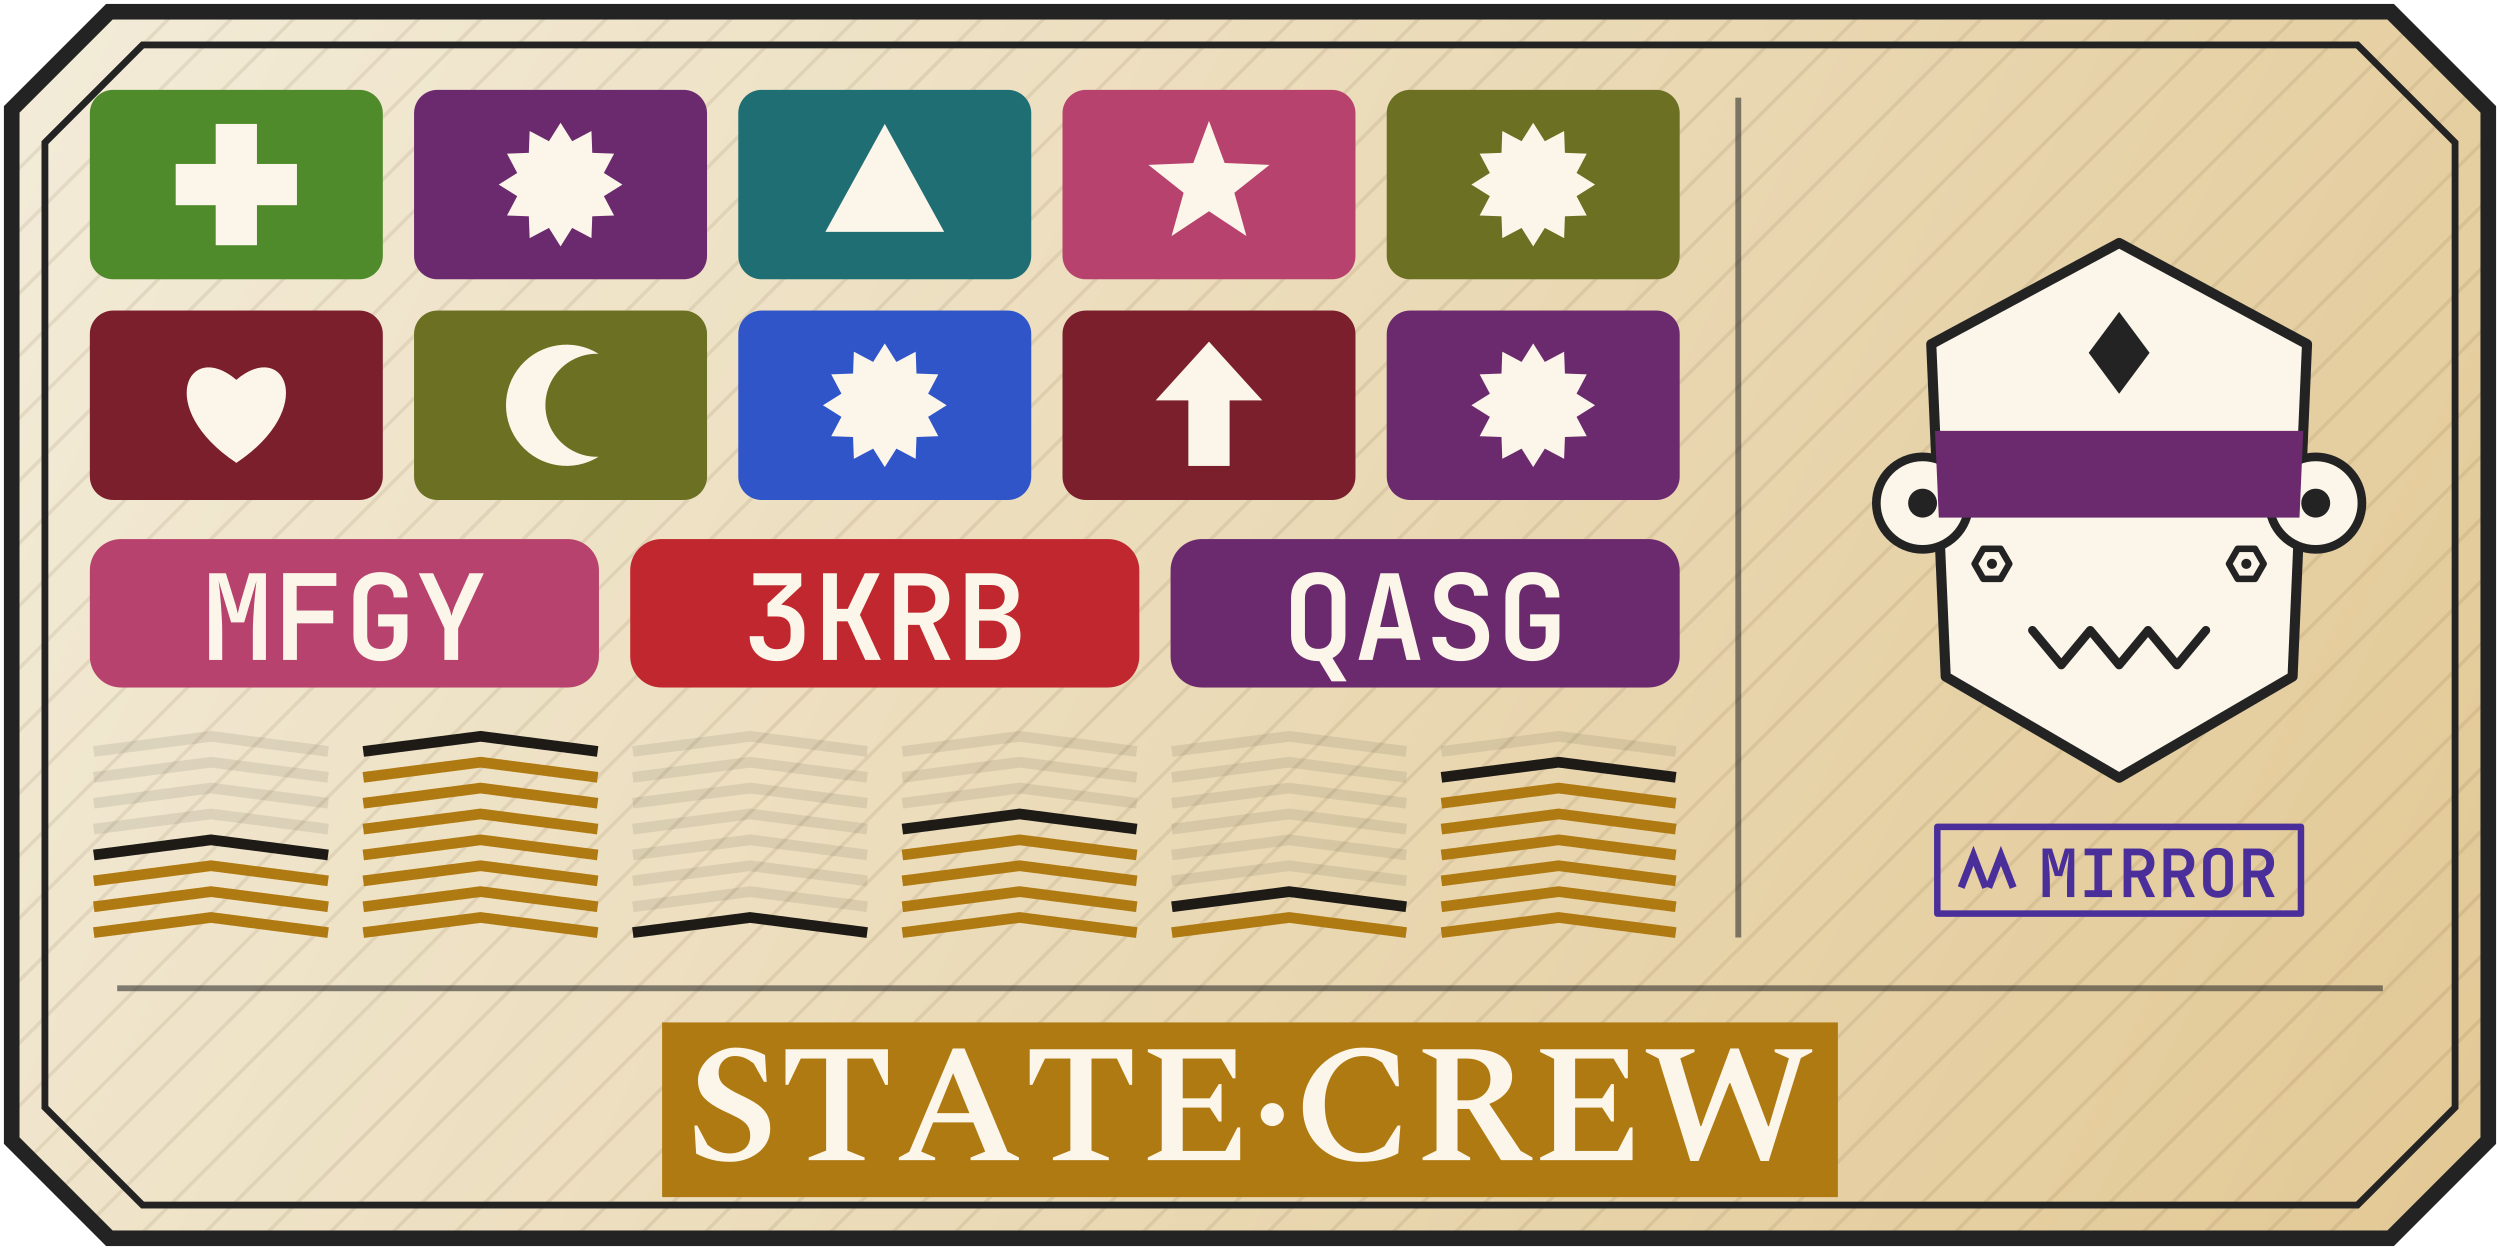
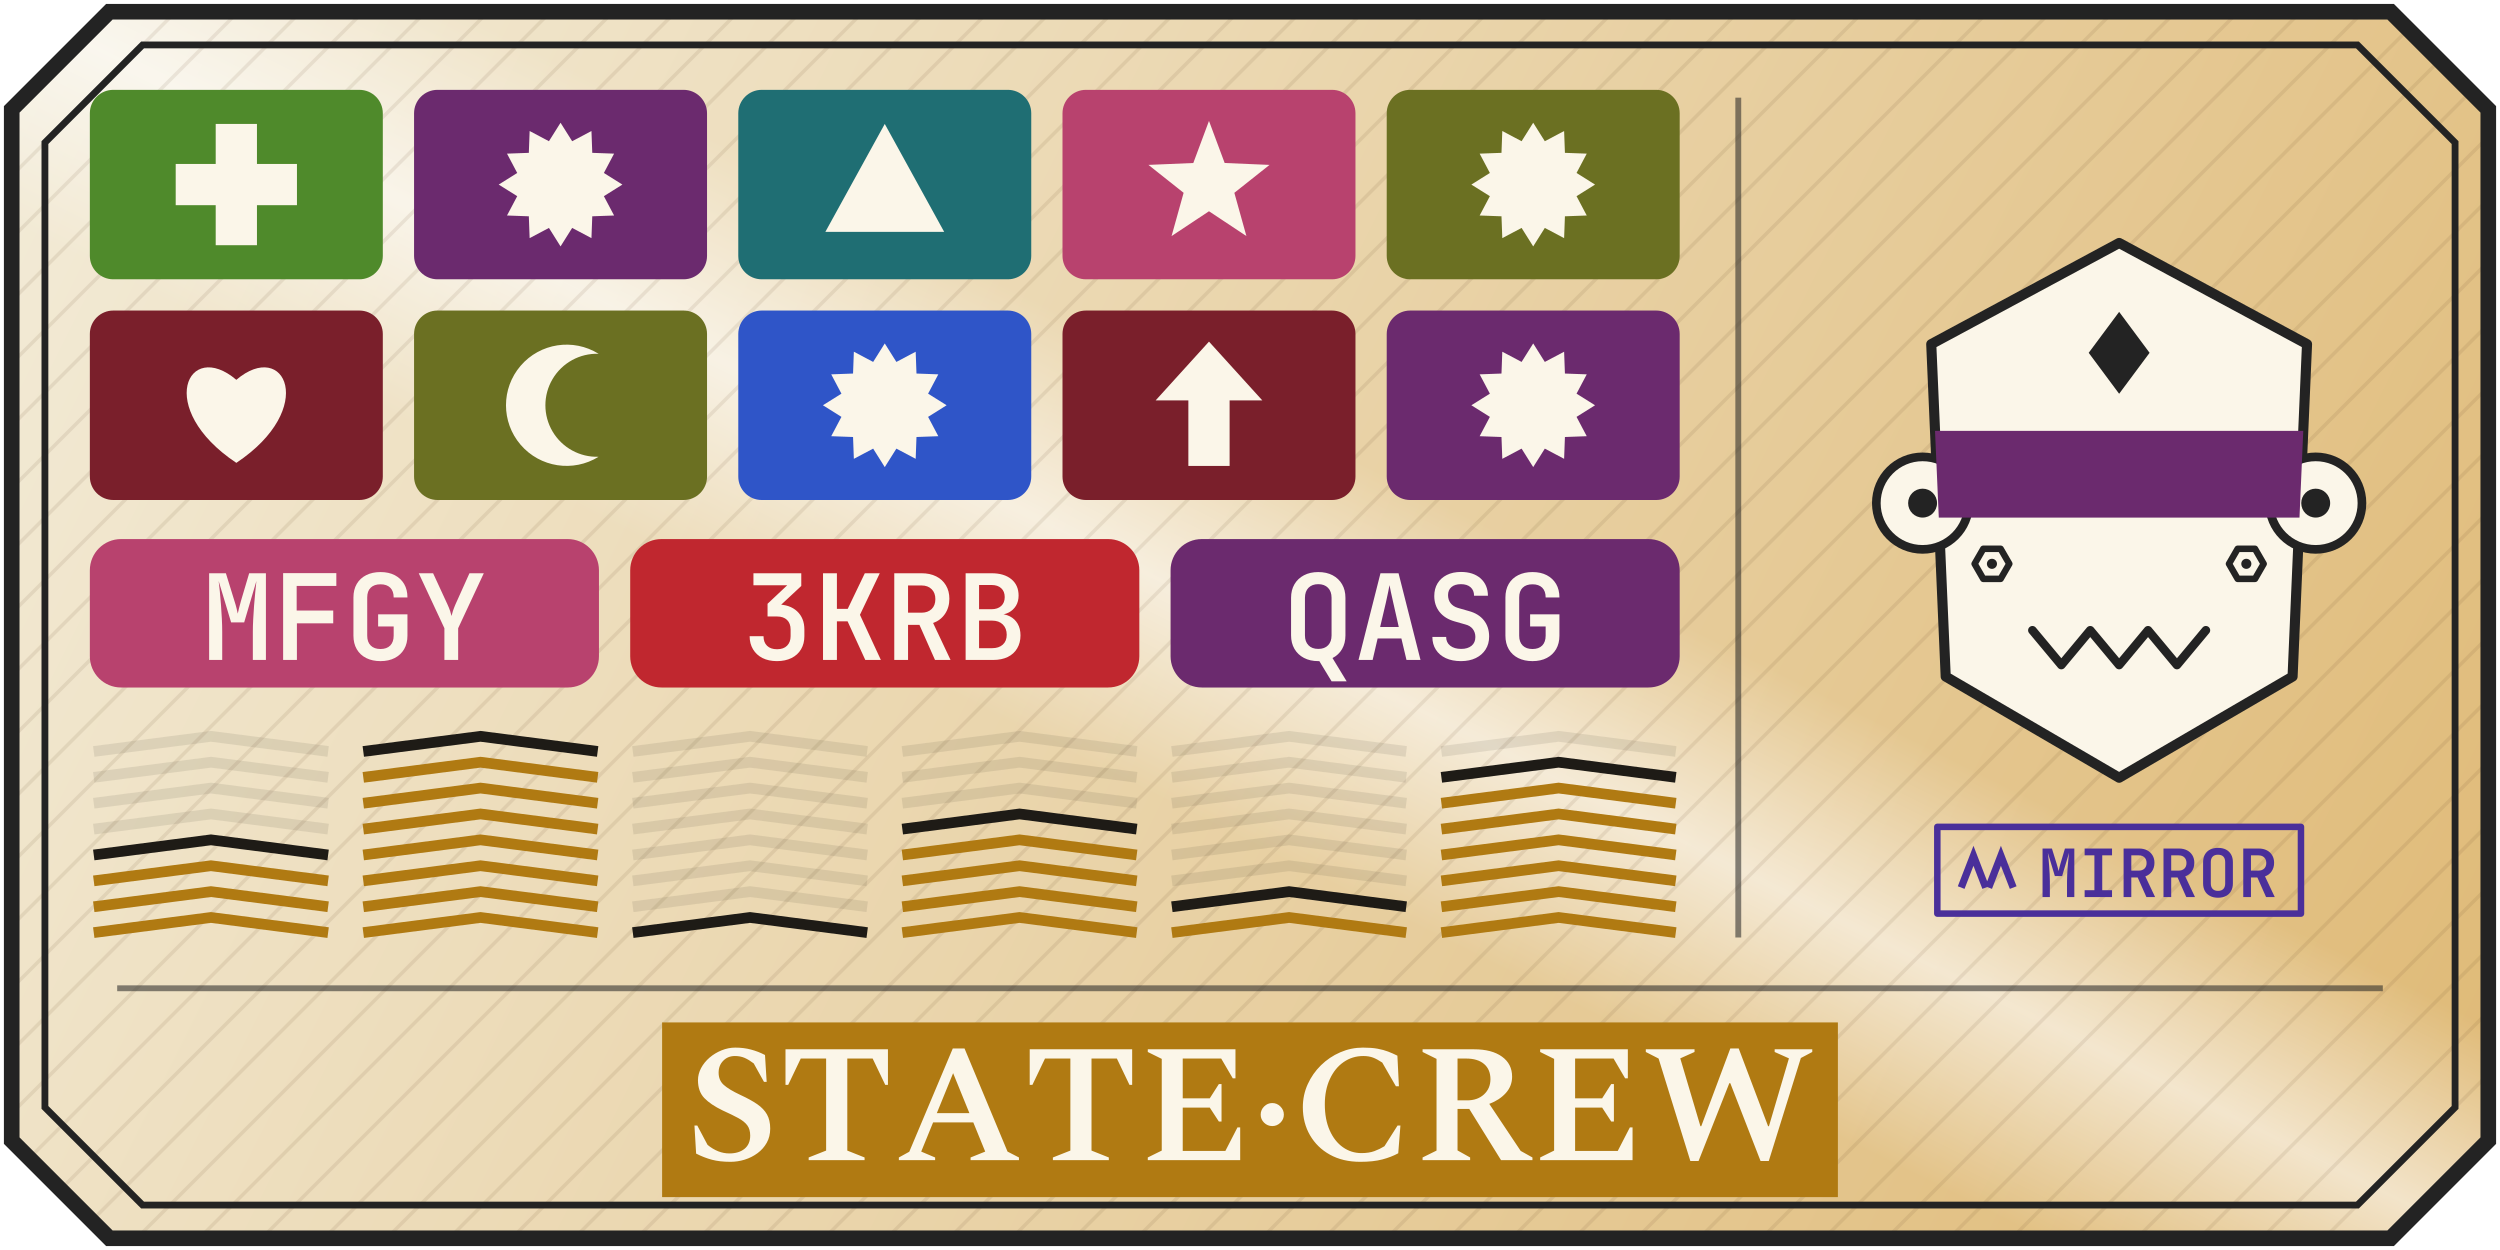
<svg xmlns="http://www.w3.org/2000/svg" viewBox="0 0 960 480" width="320" height="160">
  <defs>
    <linearGradient id="lg0" gradientUnits="userSpaceOnUse" x1="0" y1="0" x2="960" y2="480">
      <stop offset="0" stop-color="#F3ECD9" />
-       <stop offset="1" stop-color="#E2C894" />
+       <stop offset="1" stop-color="#DFB975" />
    </linearGradient>
    <clipPath id="c1">
      <path d="M4.5 42L42 4.5L918 4.5L955.5 42L955.5 438L918 475.5L42 475.5L4.5 438Z" />
    </clipPath>
-     <clipPath id="c2">
+     <linearGradient id="lg2" gradientUnits="userSpaceOnUse" x1="513.54" y1="172.92" x2="446.46" y2="307.08">
+       <stop offset="0" stop-color="#FFFFFF" stop-opacity="0" />
+       <stop offset="0.5" stop-color="#FFFFFF" stop-opacity="0.6" />
+       <stop offset="1" stop-color="#FFFFFF" stop-opacity="0" />
+     </linearGradient>
+     <clipPath id="c3">
      <path d="M813.75 93.3L885.9 132.15L880.35 259.8L813.75 298.65L747.15 259.8L741.6 132.15Z" />
    </clipPath>
  </defs>
  <path d="M4.5 42L42 4.5L918 4.5L955.5 42L955.5 438L918 475.5L42 475.5L4.5 438Z" fill="url(#lg0)" />
  <g clip-path="url(#c1)">
+     <path d="M-157.28 -162.49L1184.36 508.33L1117.28 642.49L-224.36 -28.33Z" fill="url(#lg2)" />
    <path d="M-480 480L0 0M-456 480L24 0M-432 480L48 0M-408 480L72 0M-384 480L96 0M-360 480L120 0M-336 480L144 0M-312 480L168 0M-288 480L192 0M-264 480L216 0M-240 480L240 0M-216 480L264 0M-192 480L288 0M-168 480L312 0M-144 480L336 0M-120 480L360 0M-96 480L384 0M-72 480L408 0M-48 480L432 0M-24 480L456 0M0 480L480 0M24 480L504 0M48 480L528 0M72 480L552 0M96 480L576 0M120 480L600 0M144 480L624 0M168 480L648 0M192 480L672 0M216 480L696 0M240 480L720 0M264 480L744 0M288 480L768 0M312 480L792 0M336 480L816 0M360 480L840 0M384 480L864 0M408 480L888 0M432 480L912 0M456 480L936 0M480 480L960 0M504 480L984 0M528 480L1008 0M552 480L1032 0M576 480L1056 0M600 480L1080 0M624 480L1104 0M648 480L1128 0M672 480L1152 0M696 480L1176 0M720 480L1200 0M744 480L1224 0M768 480L1248 0M792 480L1272 0M816 480L1296 0M840 480L1320 0M864 480L1344 0M888 480L1368 0M912 480L1392 0M936 480L1416 0" fill="none" stroke="#5A3C1E" stroke-opacity="0.1" stroke-width="1.35" />
  </g>
  <path d="M4.5 42L42 4.5L918 4.5L955.5 42L955.5 438L918 475.5L42 475.5L4.5 438Z" fill="none" stroke="#232323" stroke-width="6" />
  <path d="M17.25 54.75L54.75 17.25L905.25 17.25L942.75 54.75L942.75 425.25L905.25 462.75L54.75 462.75L17.25 425.25Z" fill="none" stroke="#232323" stroke-width="2.62" />
  <path d="M45 379.5L915 379.5M667.5 37.5L667.5 360" fill="none" stroke="#232323" stroke-opacity="0.55" stroke-width="2.25" />
  <path d="M813.75 93.3L885.9 132.15L880.35 259.8L813.75 298.65L747.15 259.8L741.6 132.15Z" fill="#FBF6E9" />
  <path d="M813.75 93.3L885.9 132.15L880.35 259.8L813.75 298.65L747.15 259.8L741.6 132.15Z" fill="none" stroke="#232323" stroke-width="3.88" stroke-linecap="round" stroke-linejoin="round" />
  <path d="M756.03 193.2C756.03 203.01 748.08 210.96 738.27 210.96C728.46 210.96 720.51 203.01 720.51 193.2C720.51 183.39 728.46 175.44 738.27 175.44C748.08 175.44 756.03 183.39 756.03 193.2" fill="#FBF6E9" />
  <path d="M756.03 193.2C756.03 203.01 748.08 210.96 738.27 210.96C728.46 210.96 720.51 203.01 720.51 193.2C720.51 183.39 728.46 175.44 738.27 175.44C748.08 175.44 756.03 183.39 756.03 193.2" fill="none" stroke="#232323" stroke-width="3.33" stroke-linecap="round" stroke-linejoin="round" />
  <path d="M743.82 193.2C743.82 196.27 741.34 198.75 738.27 198.75C735.2 198.75 732.72 196.27 732.72 193.2C732.72 190.13 735.2 187.65 738.27 187.65C741.34 187.65 743.82 190.13 743.82 193.2" fill="#232323" />
  <path d="M906.99 193.2C906.99 203.01 899.04 210.96 889.23 210.96C879.42 210.96 871.47 203.01 871.47 193.2C871.47 183.39 879.42 175.44 889.23 175.44C899.04 175.44 906.99 183.39 906.99 193.2" fill="#FBF6E9" />
  <path d="M906.99 193.2C906.99 203.01 899.04 210.96 889.23 210.96C879.42 210.96 871.47 203.01 871.47 193.2C871.47 183.39 879.42 175.44 889.23 175.44C899.04 175.44 906.99 183.39 906.99 193.2" fill="none" stroke="#232323" stroke-width="3.33" stroke-linecap="round" stroke-linejoin="round" />
  <path d="M894.78 193.2C894.78 196.27 892.3 198.75 889.23 198.75C886.16 198.75 883.68 196.27 883.68 193.2C883.68 190.13 886.16 187.65 889.23 187.65C892.3 187.65 894.78 190.13 894.78 193.2" fill="#232323" />
  <path d="M813.75 119.75L825.44 135.48L813.75 151.21L802.06 135.48Z" fill="#232323" />
-   <g clip-path="url(#c2)">
+   <g clip-path="url(#c3)">
    <path d="M736.05 165.45L891.45 165.45L891.45 198.75L736.05 198.75Z" fill="#6B2A6E" />
  </g>
  <path d="M780.45 242.04L791.55 255.36L802.65 242.04L813.75 255.36L824.85 242.04L835.95 255.36L847.05 242.04" fill="none" stroke="#232323" stroke-width="3.33" stroke-linecap="round" stroke-linejoin="round" />
  <path d="M771.57 216.51L768.24 222.28L761.58 222.28L758.25 216.51L761.58 210.74L768.24 210.74Z" fill="none" stroke="#232323" stroke-width="2.5" stroke-linecap="round" stroke-linejoin="round" />
  <path d="M766.85 216.51C766.85 217.58 765.98 218.45 764.91 218.45C763.84 218.45 762.97 217.58 762.97 216.51C762.97 215.44 763.84 214.57 764.91 214.57C765.98 214.57 766.85 215.44 766.85 216.51" fill="#232323" />
  <path d="M869.25 216.51L865.92 222.28L859.26 222.28L855.93 216.51L859.26 210.74L865.92 210.74Z" fill="none" stroke="#232323" stroke-width="2.5" stroke-linecap="round" stroke-linejoin="round" />
  <path d="M864.53 216.51C864.53 217.58 863.66 218.45 862.59 218.45C861.52 218.45 860.65 217.58 860.65 216.51C860.65 215.44 861.52 214.57 862.59 214.57C863.66 214.57 864.53 215.44 864.53 216.51" fill="#232323" />
  <path d="M743.93 317.52L883.57 317.52L883.57 350.82L743.93 350.82Z" fill="none" stroke="#4A2F9A" stroke-width="2.5" stroke-linejoin="round" />
  <path d="M753.09 340.83L757.81 328.62L762.52 340.83M763.63 340.83L768.35 328.62L773.07 340.83" fill="none" stroke="#4A2F9A" stroke-width="2.77" />
  <path d="M784.34 344.47L784.34 325.83L787.94 325.83L789.78 331.78Q790.06 332.65 790.24 333.4Q790.41 334.16 790.49 334.51Q790.57 334.16 790.75 333.4Q790.93 332.65 791.18 331.78L792.94 325.83L796.54 325.83L796.54 344.47L793.73 344.47L793.73 338.45Q793.73 337.19 793.81 335.71Q793.89 334.23 794 332.73Q794.12 331.22 794.26 329.85Q794.4 328.49 794.5 327.49L791.87 336.4L789.06 336.4L786.38 327.49Q786.51 328.46 786.64 329.78Q786.76 331.09 786.88 332.59Q786.99 334.08 787.07 335.59Q787.15 337.09 787.15 338.45L787.15 344.47ZM800.5 344.47L800.5 341.84L804.25 341.84L804.25 328.46L800.5 328.46L800.5 325.83L811.02 325.83L811.02 328.46L807.26 328.46L807.26 341.84L811.02 341.84L811.02 344.47ZM815.46 344.47L815.46 325.83L821.33 325.83Q823.14 325.83 824.48 326.51Q825.82 327.19 826.56 328.43Q827.31 329.66 827.31 331.32Q827.31 333.19 826.36 334.58Q825.42 335.97 823.81 336.53L827.56 344.47L824.22 344.47L820.87 336.94L818.42 336.94L818.42 344.47ZM818.42 334.31L821.33 334.31Q822.68 334.31 823.49 333.53Q824.29 332.75 824.29 331.4Q824.29 330.05 823.49 329.25Q822.68 328.46 821.33 328.46L818.42 328.46ZM830.78 344.47L830.78 325.83L836.65 325.83Q838.46 325.83 839.8 326.51Q841.14 327.19 841.88 328.43Q842.62 329.66 842.62 331.32Q842.62 333.19 841.68 334.58Q840.73 335.97 839.13 336.53L842.88 344.47L839.53 344.47L836.19 336.94L833.74 336.94L833.74 344.47ZM833.74 334.31L836.65 334.31Q838 334.31 838.81 333.53Q839.61 332.75 839.61 331.4Q839.61 330.05 838.81 329.25Q838 328.46 836.65 328.46L833.74 328.46ZM851.71 344.73Q849.95 344.73 848.66 344.06Q847.37 343.4 846.68 342.16Q845.99 340.92 845.99 339.26L845.99 331.04Q845.99 329.36 846.68 328.13Q847.37 326.91 848.66 326.24Q849.95 325.58 851.71 325.58Q853.5 325.58 854.78 326.24Q856.05 326.91 856.74 328.13Q857.43 329.36 857.43 331.04L857.43 339.26Q857.43 340.92 856.74 342.16Q856.05 343.4 854.78 344.06Q853.5 344.73 851.71 344.73ZM851.71 342.1Q853.07 342.1 853.77 341.36Q854.47 340.62 854.47 339.26L854.47 331.04Q854.47 329.66 853.77 328.94Q853.07 328.21 851.71 328.21Q850.36 328.21 849.66 328.94Q848.95 329.66 848.95 331.04L848.95 339.26Q848.95 340.62 849.67 341.36Q850.38 342.1 851.71 342.1ZM861.41 344.47L861.41 325.83L867.29 325.83Q869.1 325.83 870.44 326.51Q871.78 327.19 872.52 328.43Q873.26 329.66 873.26 331.32Q873.26 333.19 872.31 334.58Q871.37 335.97 869.76 336.53L873.51 344.47L870.17 344.47L866.83 336.94L864.37 336.94L864.37 344.47ZM864.37 334.31L867.29 334.31Q868.64 334.31 869.44 333.53Q870.25 332.75 870.25 331.4Q870.25 330.05 869.44 329.25Q868.64 328.46 867.29 328.46L864.37 328.46Z" fill="#4A2F9A" />
  <path d="M254.25 392.61L705.75 392.61L705.75 459.69L254.25 459.69Z" fill="#B07A12" />
  <path d="M280.53 446.14Q276.41 446.14 273.37 445.34Q270.34 444.53 267.31 442.98L266.67 432.21L267.76 432.21L271.7 439.63Q275.7 442.92 280.08 442.92Q283.69 442.92 285.89 441.15Q288.08 439.37 288.08 436.08Q288.08 433.63 286.95 432.12Q285.82 430.6 283.5 429.34Q281.18 428.08 277.5 426.41Q272.92 424.21 270.47 421.67Q268.02 419.12 268.02 414.8Q268.02 412.41 269.21 410.15Q270.41 407.9 272.47 406.12Q274.54 404.35 277.12 403.32Q279.7 402.28 282.34 402.28Q285.56 402.28 288.37 403.03Q291.18 403.77 293.76 405.12L294.4 415.44L293.37 415.44L289.43 408.35Q287.56 406.93 285.92 406.22Q284.27 405.51 282.21 405.51Q279.5 405.51 277.73 407.32Q275.95 409.12 275.95 411.9Q275.95 414.8 277.89 416.57Q279.82 418.35 284.34 420.47Q288.27 422.28 290.79 424.02Q293.3 425.76 294.53 427.96Q295.76 430.15 295.76 433.37Q295.76 436.47 294.43 438.82Q293.11 441.18 290.89 442.82Q288.66 444.47 285.95 445.31Q283.24 446.14 280.53 446.14ZM310.53 445.5L310.53 444.47L317.23 441.82L317.23 406.48L307.49 406.48L302.66 416.6L301.63 416.6L301.63 402.93L340.97 402.93L340.97 416.6L339.94 416.6L335.1 406.48L325.36 406.48L325.36 441.82L332 444.47L332 445.5ZM345.16 445.5L345.16 444.47L349.16 442.27L365.87 402.61L370.38 402.61L386.89 442.21L391.28 444.47L391.28 445.5L372.7 445.5L372.7 444.47L378.32 442.21L373.74 430.99L358.32 430.99L353.74 442.21L359.09 444.47L359.09 445.5ZM359.74 427.44L372.25 427.44L366 412.09ZM404.31 445.5L404.31 444.47L411.02 441.82L411.02 406.48L401.28 406.48L396.44 416.6L395.41 416.6L395.41 402.93L434.75 402.93L434.75 416.6L433.72 416.6L428.88 406.48L419.14 406.48L419.14 441.82L425.79 444.47L425.79 445.5ZM440.75 445.5L440.75 444.47L446.11 441.82L446.11 406.61L440.75 403.96L440.75 402.93L474.42 402.93L474.42 414.09L473.39 414.09L468.94 406.48L454.17 406.48L454.17 421.76L464.55 421.76L468.04 416.28L469.07 416.28L469.07 430.66L468.04 430.66L464.55 425.31L454.17 425.31L454.17 441.95L470.55 441.95L475.19 432.92L476.23 432.92L476.23 445.5ZM488.55 432.41Q486.74 432.41 485.42 431.12Q484.1 429.83 484.1 428.02Q484.1 426.21 485.42 424.89Q486.74 423.57 488.55 423.57Q490.35 423.57 491.67 424.89Q493 426.21 493 428.02Q493 429.83 491.67 431.12Q490.35 432.41 488.55 432.41ZM522.34 446.14Q515.64 446.14 510.7 443.4Q505.77 440.66 503.03 435.92Q500.29 431.18 500.29 425.18Q500.29 420.47 502.16 416.35Q504.03 412.22 507.25 409.06Q510.48 405.9 514.64 404.09Q518.8 402.28 523.38 402.28Q526.67 402.28 528.96 402.7Q531.25 403.12 533.02 403.8Q534.79 404.48 536.6 405.38L537.18 417.12L536.02 417.12L530.79 408.03Q528.86 406.74 527.25 406.12Q525.63 405.51 523.51 405.51Q519.31 405.51 515.96 407.83Q512.6 410.15 510.67 414.35Q508.73 418.54 508.73 424.02Q508.73 429.89 510.61 434.08Q512.48 438.28 515.67 440.53Q518.86 442.79 522.8 442.79Q525.7 442.79 527.79 442.02Q529.89 441.24 531.63 440.15L536.66 432.21L537.76 432.21L536.92 442.86Q534.21 444.34 530.76 445.24Q527.31 446.14 522.34 446.14ZM546.27 445.5L546.27 444.47L551.63 441.82L551.63 406.61L546.27 403.96L546.27 402.93L566.08 402.93Q572.85 402.93 576.75 405.74Q580.65 408.54 580.65 413.44Q580.65 417.06 578.23 419.73Q575.81 422.41 571.88 423.89L583.94 441.95L588.46 444.47L588.46 445.5L576.4 445.5L564.2 425.83L559.69 425.83L559.69 441.76L564.53 444.47L564.53 445.5ZM562.98 406.48L559.69 406.48L559.69 422.54L563.37 422.54Q567.37 422.54 569.85 420.25Q572.33 417.96 572.33 414.41Q572.33 410.67 569.88 408.57Q567.43 406.48 562.98 406.48ZM591.42 445.5L591.42 444.47L596.78 441.82L596.78 406.61L591.42 403.96L591.42 402.93L625.09 402.93L625.09 414.09L624.06 414.09L619.61 406.48L604.84 406.48L604.84 421.76L615.22 421.76L618.71 416.28L619.74 416.28L619.74 430.66L618.71 430.66L615.22 425.31L604.84 425.31L604.84 441.95L621.22 441.95L625.87 432.92L626.9 432.92L626.9 445.5ZM649.09 445.82L636.9 406.48L631.99 403.96L631.99 402.93L650.7 402.93L650.7 403.96L645.22 406.41L652.96 432.47L653.28 432.47L664.44 402.61L667.66 402.61L678.95 432.47L679.27 432.47L686.95 406.41L681.47 403.96L681.47 402.93L695.91 402.93L695.91 403.96L691.53 406.28L679.21 445.82L676.05 445.82L664.44 415.96L664.05 415.96L652.25 445.82Z" fill="#FBF6E9" />
  <path d="M36 358.12L81 352.31L126 358.12" fill="none" stroke="#B07A12" stroke-width="4.12" />
  <path d="M36 348.19L81 342.38L126 348.19" fill="none" stroke="#B07A12" stroke-width="4.12" />
  <path d="M36 338.25L81 332.44L126 338.25" fill="none" stroke="#B07A12" stroke-width="4.12" />
  <path d="M36 328.31L81 322.5L126 328.31" fill="none" stroke="#1E1B16" stroke-width="4.12" />
  <path d="M36 318.38L81 312.56L126 318.38" fill="none" stroke="#1E1B16" stroke-opacity="0.09" stroke-width="4.12" />
  <path d="M36 308.44L81 302.62L126 308.44" fill="none" stroke="#1E1B16" stroke-opacity="0.09" stroke-width="4.12" />
  <path d="M36 298.5L81 292.69L126 298.5" fill="none" stroke="#1E1B16" stroke-opacity="0.09" stroke-width="4.12" />
  <path d="M36 288.56L81 282.75L126 288.56" fill="none" stroke="#1E1B16" stroke-opacity="0.09" stroke-width="4.12" />
  <path d="M139.5 358.12L184.5 352.31L229.5 358.12" fill="none" stroke="#B07A12" stroke-width="4.12" />
  <path d="M139.5 348.19L184.5 342.38L229.5 348.19" fill="none" stroke="#B07A12" stroke-width="4.12" />
  <path d="M139.5 338.25L184.5 332.44L229.5 338.25" fill="none" stroke="#B07A12" stroke-width="4.12" />
  <path d="M139.5 328.31L184.5 322.5L229.5 328.31" fill="none" stroke="#B07A12" stroke-width="4.12" />
  <path d="M139.5 318.38L184.5 312.56L229.5 318.38" fill="none" stroke="#B07A12" stroke-width="4.12" />
  <path d="M139.5 308.44L184.5 302.62L229.5 308.44" fill="none" stroke="#B07A12" stroke-width="4.12" />
  <path d="M139.5 298.5L184.5 292.69L229.5 298.5" fill="none" stroke="#B07A12" stroke-width="4.12" />
  <path d="M139.5 288.56L184.5 282.75L229.5 288.56" fill="none" stroke="#1E1B16" stroke-width="4.12" />
  <path d="M243 358.12L288 352.31L333 358.12" fill="none" stroke="#1E1B16" stroke-width="4.12" />
  <path d="M243 348.19L288 342.38L333 348.19" fill="none" stroke="#1E1B16" stroke-opacity="0.09" stroke-width="4.12" />
  <path d="M243 338.25L288 332.44L333 338.25" fill="none" stroke="#1E1B16" stroke-opacity="0.09" stroke-width="4.12" />
  <path d="M243 328.31L288 322.5L333 328.31" fill="none" stroke="#1E1B16" stroke-opacity="0.09" stroke-width="4.12" />
  <path d="M243 318.38L288 312.56L333 318.38" fill="none" stroke="#1E1B16" stroke-opacity="0.09" stroke-width="4.12" />
  <path d="M243 308.44L288 302.62L333 308.44" fill="none" stroke="#1E1B16" stroke-opacity="0.09" stroke-width="4.12" />
  <path d="M243 298.5L288 292.69L333 298.5" fill="none" stroke="#1E1B16" stroke-opacity="0.09" stroke-width="4.12" />
  <path d="M243 288.56L288 282.75L333 288.56" fill="none" stroke="#1E1B16" stroke-opacity="0.09" stroke-width="4.12" />
  <path d="M346.5 358.12L391.5 352.31L436.5 358.12" fill="none" stroke="#B07A12" stroke-width="4.12" />
  <path d="M346.5 348.19L391.5 342.38L436.5 348.19" fill="none" stroke="#B07A12" stroke-width="4.12" />
  <path d="M346.5 338.25L391.5 332.44L436.5 338.25" fill="none" stroke="#B07A12" stroke-width="4.12" />
  <path d="M346.5 328.31L391.5 322.5L436.5 328.31" fill="none" stroke="#B07A12" stroke-width="4.12" />
  <path d="M346.5 318.38L391.5 312.56L436.5 318.38" fill="none" stroke="#1E1B16" stroke-width="4.12" />
  <path d="M346.5 308.44L391.5 302.62L436.5 308.44" fill="none" stroke="#1E1B16" stroke-opacity="0.09" stroke-width="4.12" />
  <path d="M346.5 298.5L391.5 292.69L436.5 298.5" fill="none" stroke="#1E1B16" stroke-opacity="0.09" stroke-width="4.12" />
  <path d="M346.5 288.56L391.5 282.75L436.5 288.56" fill="none" stroke="#1E1B16" stroke-opacity="0.09" stroke-width="4.12" />
  <path d="M450 358.12L495 352.31L540 358.12" fill="none" stroke="#B07A12" stroke-width="4.12" />
  <path d="M450 348.19L495 342.38L540 348.19" fill="none" stroke="#1E1B16" stroke-width="4.12" />
  <path d="M450 338.25L495 332.44L540 338.25" fill="none" stroke="#1E1B16" stroke-opacity="0.09" stroke-width="4.12" />
  <path d="M450 328.31L495 322.5L540 328.31" fill="none" stroke="#1E1B16" stroke-opacity="0.09" stroke-width="4.12" />
  <path d="M450 318.38L495 312.56L540 318.38" fill="none" stroke="#1E1B16" stroke-opacity="0.09" stroke-width="4.12" />
  <path d="M450 308.44L495 302.62L540 308.44" fill="none" stroke="#1E1B16" stroke-opacity="0.09" stroke-width="4.12" />
  <path d="M450 298.5L495 292.69L540 298.5" fill="none" stroke="#1E1B16" stroke-opacity="0.09" stroke-width="4.12" />
  <path d="M450 288.56L495 282.75L540 288.56" fill="none" stroke="#1E1B16" stroke-opacity="0.09" stroke-width="4.12" />
  <path d="M553.5 358.12L598.5 352.31L643.5 358.12" fill="none" stroke="#B07A12" stroke-width="4.12" />
  <path d="M553.5 348.19L598.5 342.38L643.5 348.19" fill="none" stroke="#B07A12" stroke-width="4.12" />
  <path d="M553.5 338.25L598.5 332.44L643.5 338.25" fill="none" stroke="#B07A12" stroke-width="4.12" />
  <path d="M553.5 328.31L598.5 322.5L643.5 328.31" fill="none" stroke="#B07A12" stroke-width="4.12" />
  <path d="M553.5 318.38L598.5 312.56L643.5 318.38" fill="none" stroke="#B07A12" stroke-width="4.12" />
  <path d="M553.5 308.44L598.5 302.62L643.5 308.44" fill="none" stroke="#B07A12" stroke-width="4.12" />
  <path d="M553.5 298.5L598.5 292.69L643.5 298.5" fill="none" stroke="#1E1B16" stroke-width="4.12" />
  <path d="M553.5 288.56L598.5 282.75L643.5 288.56" fill="none" stroke="#1E1B16" stroke-opacity="0.09" stroke-width="4.12" />
  <path d="M46.5 207L218 207L218 207C224.63 207 230 212.37 230 219L230 252L230 252C230 258.63 224.63 264 218 264L46.5 264L46.5 264C39.87 264 34.5 258.63 34.5 252L34.5 219L34.5 219C34.5 212.37 39.87 207 46.5 207Z" fill="#B8426E" />
  <path d="M80.31 253.42L80.31 220.13L86.74 220.13L90.02 230.75Q90.53 232.3 90.85 233.65Q91.16 234.99 91.3 235.63Q91.44 234.99 91.76 233.65Q92.08 232.3 92.53 230.75L95.68 220.13L102.11 220.13L102.11 253.42L97.09 253.42L97.09 242.65Q97.09 240.42 97.23 237.78Q97.37 235.13 97.57 232.44Q97.78 229.75 98.03 227.31Q98.28 224.87 98.46 223.09L93.76 239.01L88.75 239.01L83.96 223.09Q84.19 224.82 84.42 227.17Q84.64 229.52 84.85 232.19Q85.05 234.86 85.19 237.55Q85.33 240.24 85.33 242.65L85.33 253.42ZM108.72 253.42L108.72 220.08L129.15 220.08L129.15 225.01L113.92 225.01L113.92 234.45L127.96 234.45L127.96 239.37L114.01 239.37L114.01 253.42ZM146.11 253.87Q142.97 253.87 140.62 252.69Q138.27 251.5 136.99 249.29Q135.72 247.08 135.72 244.11L135.72 229.43Q135.72 226.42 136.99 224.23Q138.27 222.04 140.62 220.86Q142.97 219.67 146.11 219.67Q149.3 219.67 151.61 220.88Q153.91 222.09 155.19 224.25Q156.46 226.42 156.46 229.43L151.17 229.43Q151.17 226.97 149.85 225.67Q148.53 224.37 146.11 224.37Q143.7 224.37 142.35 225.67Q141.01 226.97 141.01 229.43L141.01 244.11Q141.01 246.53 142.35 247.88Q143.7 249.22 146.11 249.22Q148.53 249.22 149.85 247.88Q151.17 246.53 151.17 244.07L151.17 240.56L145.2 240.56L145.2 235.91L156.46 235.91L156.46 244.11Q156.46 247.08 155.19 249.27Q153.91 251.46 151.61 252.66Q149.3 253.87 146.11 253.87ZM170.65 253.42L170.65 241.24L160.8 220.13L166.31 220.13L171.88 232.21Q172.47 233.49 172.86 234.67Q173.24 235.86 173.38 236.54Q173.52 235.86 173.91 234.67Q174.29 233.49 174.84 232.21L180.27 220.13L185.78 220.13L175.93 241.24L175.93 253.42Z" fill="#FBF6E9" />
  <path d="M254 207L425.5 207L425.5 207C432.13 207 437.5 212.37 437.5 219L437.5 252L437.5 252C437.5 258.63 432.13 264 425.5 264L254 264L254 264C247.37 264 242 258.63 242 252L242 219L242 219C242 212.37 247.37 207 254 207Z" fill="#C0272F" />
  <path d="M298.35 253.87Q295.15 253.87 292.8 252.69Q290.46 251.5 289.16 249.33Q287.86 247.17 287.86 244.3L293.19 244.3Q293.19 246.67 294.56 247.99Q295.93 249.31 298.39 249.31Q300.9 249.31 302.24 247.94Q303.59 246.58 303.59 244.3L303.59 241.74Q303.59 239.37 302.22 238.05Q300.85 236.73 298.39 236.73L294.74 236.73L294.74 231.85L302.31 224.73L289.32 224.73L289.32 220.13L307.69 220.13L307.69 225.01L298.44 233.63L298.44 232.12Q303.27 232.12 306.07 234.72Q308.88 237.32 308.88 241.74L308.88 244.3Q308.88 247.17 307.6 249.33Q306.33 251.5 303.93 252.69Q301.54 253.87 298.35 253.87ZM316.04 253.42L316.04 220.13L321.37 220.13L321.37 233.81L325.52 233.81L332.09 220.13L337.83 220.13L330.22 236.09L338.25 253.42L332.27 253.42L325.48 238.6L321.37 238.6L321.37 253.42ZM343.4 253.42L343.4 220.13L353.89 220.13Q357.12 220.13 359.52 221.34Q361.91 222.54 363.23 224.76Q364.56 226.97 364.56 229.93Q364.56 233.26 362.87 235.75Q361.18 238.23 358.31 239.23L365.01 253.42L359.04 253.42L353.07 239.96L348.69 239.96L348.69 253.42ZM348.69 235.27L353.89 235.27Q356.3 235.27 357.74 233.88Q359.18 232.49 359.18 230.07Q359.18 227.65 357.74 226.24Q356.3 224.82 353.89 224.82L348.69 224.82ZM370.8 253.42L370.8 220.13L380.79 220.13Q385.58 220.13 388.36 222.41Q391.14 224.69 391.14 228.7Q391.14 230.94 390.14 232.6Q389.13 234.26 387.4 235.18Q385.67 236.09 383.43 236.09L383.43 235.77Q385.9 235.72 387.79 236.68Q389.68 237.64 390.78 239.51Q391.87 241.38 391.87 243.98Q391.87 246.85 390.59 248.99Q389.32 251.14 386.97 252.28Q384.62 253.42 381.38 253.42ZM375.96 248.9L381.02 248.9Q383.57 248.9 385.08 247.53Q386.58 246.17 386.58 243.75Q386.58 241.29 385.08 239.8Q383.57 238.32 381.02 238.32L375.96 238.32ZM375.96 233.94L380.74 233.94Q383.12 233.94 384.46 232.69Q385.81 231.44 385.81 229.29Q385.81 227.1 384.46 225.87Q383.12 224.64 380.79 224.64L375.96 224.64Z" fill="#FBF6E9" />
  <path d="M461.5 207L633 207L633 207C639.63 207 645 212.37 645 219L645 252L645 252C645 258.63 639.63 264 633 264L461.5 264L461.5 264C454.87 264 449.5 258.63 449.5 252L449.5 219L449.5 219C449.5 212.37 454.87 207 461.5 207Z" fill="#6B2A6E" />
  <path d="M511.32 261.62L506.35 253.42L507.21 253.83Q507.03 253.83 506.78 253.85Q506.53 253.87 506.21 253.87Q503.06 253.87 500.72 252.64Q498.37 251.41 497.07 249.18Q495.77 246.94 495.77 243.98L495.77 229.57Q495.77 226.56 497.07 224.35Q498.37 222.13 500.72 220.9Q503.06 219.67 506.21 219.67Q509.4 219.67 511.73 220.9Q514.05 222.13 515.35 224.35Q516.65 226.56 516.65 229.57L516.65 243.98Q516.65 246.99 515.35 249.24Q514.05 251.5 511.68 252.69L517.11 261.62ZM506.21 249.18Q508.67 249.18 509.99 247.78Q511.32 246.39 511.32 243.98L511.32 229.57Q511.32 227.1 509.95 225.71Q508.58 224.32 506.21 224.32Q503.84 224.32 502.47 225.71Q501.1 227.1 501.1 229.57L501.1 243.98Q501.1 246.39 502.45 247.78Q503.79 249.18 506.21 249.18ZM521.67 253.42L530.1 220.13L537.04 220.13L545.47 253.42L540.09 253.42L538.13 245.16L529.01 245.16L527.09 253.42ZM529.97 240.78L537.13 240.78L535.03 231.53Q534.48 229.16 534.09 227.29Q533.71 225.42 533.57 224.69Q533.43 225.42 533.07 227.26Q532.7 229.11 532.16 231.48ZM561.02 253.87Q557.65 253.87 555.18 252.73Q552.72 251.59 551.38 249.49Q550.03 247.4 550.03 244.57L555.32 244.57Q555.32 246.71 556.87 247.94Q558.42 249.18 561.11 249.18Q563.62 249.18 565.08 247.97Q566.54 246.76 566.54 244.62Q566.54 242.84 565.54 241.54Q564.53 240.24 562.66 239.78L558.65 238.64Q554.87 237.59 552.81 235.02Q550.76 232.44 550.76 228.88Q550.76 226.06 552.02 224Q553.27 221.95 555.57 220.79Q557.87 219.63 561.02 219.63Q565.76 219.63 568.55 222.11Q571.33 224.6 571.37 228.75L566.04 228.75Q566.04 226.69 564.71 225.51Q563.39 224.32 560.98 224.32Q558.65 224.32 557.35 225.44Q556.05 226.56 556.05 228.52Q556.05 230.34 557.03 231.62Q558.01 232.9 559.84 233.44L563.99 234.63Q567.77 235.63 569.8 238.19Q571.83 240.74 571.83 244.43Q571.83 247.26 570.48 249.38Q569.14 251.5 566.72 252.69Q564.3 253.87 561.02 253.87ZM588.47 253.87Q585.33 253.87 582.98 252.69Q580.63 251.5 579.35 249.29Q578.08 247.08 578.08 244.11L578.08 229.43Q578.08 226.42 579.35 224.23Q580.63 222.04 582.98 220.86Q585.33 219.67 588.47 219.67Q591.66 219.67 593.97 220.88Q596.27 222.09 597.55 224.25Q598.82 226.42 598.82 229.43L593.53 229.43Q593.53 226.97 592.21 225.67Q590.89 224.37 588.47 224.37Q586.06 224.37 584.71 225.67Q583.37 226.97 583.37 229.43L583.37 244.11Q583.37 246.53 584.71 247.88Q586.06 249.22 588.47 249.22Q590.89 249.22 592.21 247.88Q593.53 246.53 593.53 244.07L593.53 240.56L587.56 240.56L587.56 235.91L598.82 235.91L598.82 244.11Q598.82 247.08 597.55 249.27Q596.27 251.46 593.97 252.66Q591.66 253.87 588.47 253.87Z" fill="#FBF6E9" />
  <path d="M43.5 34.5L138 34.5L138 34.5C142.97 34.5 147 38.53 147 43.5L147 98.25L147 98.25C147 103.22 142.97 107.25 138 107.25L43.5 107.25L43.5 107.25C38.53 107.25 34.5 103.22 34.5 98.25L34.5 43.5L34.5 43.5C34.5 38.53 38.53 34.5 43.5 34.5Z" fill="#4F8A2B" />
  <path d="M82.83 47.59L98.67 47.59L98.67 62.96L114.03 62.96L114.03 78.79L98.67 78.79L98.67 94.16L82.83 94.16L82.83 78.79L67.47 78.79L67.47 62.96L82.83 62.96Z" fill="#FBF6E9" />
  <path d="M168 34.5L262.5 34.5L262.5 34.5C267.47 34.5 271.5 38.53 271.5 43.5L271.5 98.25L271.5 98.25C271.5 103.22 267.47 107.25 262.5 107.25L168 107.25L168 107.25C163.03 107.25 159 103.22 159 98.25L159 43.5L159 43.5C159 38.53 163.03 34.5 168 34.5Z" fill="#6B2A6E" />
  <path d="M215.25 47.13L219.71 54.23L227.12 50.31L227.43 58.69L235.81 59L231.89 66.42L239 70.88L231.89 75.33L235.81 82.75L227.43 83.06L227.12 91.44L219.71 87.52L215.25 94.62L210.79 87.52L203.38 91.44L203.07 83.06L194.69 82.75L198.61 75.33L191.5 70.88L198.61 66.42L194.69 59L203.07 58.69L203.38 50.31L210.79 54.23Z" fill="#FBF6E9" />
  <path d="M292.5 34.5L387 34.5L387 34.5C391.97 34.5 396 38.53 396 43.5L396 98.25L396 98.25C396 103.22 391.97 107.25 387 107.25L292.5 107.25L292.5 107.25C287.53 107.25 283.5 103.22 283.5 98.25L283.5 43.5L283.5 43.5C283.5 38.53 287.53 34.5 292.5 34.5Z" fill="#1F6E73" />
  <path d="M339.75 47.59L362.56 89.03L316.94 89.03Z" fill="#FBF6E9" />
  <path d="M417 34.5L511.5 34.5L511.5 34.5C516.47 34.5 520.5 38.53 520.5 43.5L520.5 98.25L520.5 98.25C520.5 103.22 516.47 107.25 511.5 107.25L417 107.25L417 107.25C412.03 107.25 408 103.22 408 98.25L408 43.5L408 43.5C408 38.53 412.03 34.5 417 34.5Z" fill="#B8426E" />
  <path d="M464.25 46.43L470.27 62.59L487.5 63.32L473.99 74.04L478.62 90.65L464.25 81.12L449.88 90.65L454.51 74.04L441 63.32L458.23 62.59Z" fill="#FBF6E9" />
  <path d="M541.5 34.5L636 34.5L636 34.5C640.97 34.5 645 38.53 645 43.5L645 98.25L645 98.25C645 103.22 640.97 107.25 636 107.25L541.5 107.25L541.5 107.25C536.53 107.25 532.5 103.22 532.5 98.25L532.5 43.5L532.5 43.5C532.5 38.53 536.53 34.5 541.5 34.5Z" fill="#6B7022" />
  <path d="M588.75 47.13L593.21 54.23L600.62 50.31L600.93 58.69L609.31 59L605.39 66.42L612.5 70.88L605.39 75.33L609.31 82.75L600.93 83.06L600.62 91.44L593.21 87.52L588.75 94.62L584.29 87.52L576.88 91.44L576.57 83.06L568.19 82.75L572.11 75.33L565 70.88L572.11 66.42L568.19 59L576.57 58.69L576.88 50.31L584.29 54.23Z" fill="#FBF6E9" />
  <path d="M43.5 119.25L138 119.25L138 119.25C142.97 119.25 147 123.28 147 128.25L147 183L147 183C147 187.97 142.97 192 138 192L43.5 192L43.5 192C38.53 192 34.5 187.97 34.5 183L34.5 128.25L34.5 128.25C34.5 123.28 38.53 119.25 43.5 119.25Z" fill="#7A1F2B" />
  <path d="M90.75 177.74C59.32 156.79 72.13 130.02 90.75 145.85C109.37 130.02 122.18 156.79 90.75 177.74Z" fill="#FBF6E9" />
  <path d="M168 119.25L262.5 119.25L262.5 119.25C267.47 119.25 271.5 123.28 271.5 128.25L271.5 183L271.5 183C271.5 187.97 267.47 192 262.5 192L168 192L168 192C163.03 192 159 187.97 159 183L159 128.25L159 128.25C159 123.28 163.03 119.25 168 119.25Z" fill="#6B7022" />
  <path d="M229.86 175.4C220.1 181.46 207.38 179.5 199.91 170.78C192.43 162.06 192.43 149.19 199.91 140.47C207.38 131.75 220.1 129.79 229.86 135.85L229.86 135.85C222.64 135.61 215.87 139.33 212.19 145.55C208.51 151.76 208.51 159.49 212.19 165.7C215.87 171.92 222.64 175.64 229.86 175.4Z" fill="#FBF6E9" />
  <path d="M292.5 119.25L387 119.25L387 119.25C391.97 119.25 396 123.28 396 128.25L396 183L396 183C396 187.97 391.97 192 387 192L292.5 192L292.5 192C287.53 192 283.5 187.97 283.5 183L283.5 128.25L283.5 128.25C283.5 123.28 287.53 119.25 292.5 119.25Z" fill="#2F55C8" />
  <path d="M339.75 131.88L344.21 138.98L351.62 135.06L351.93 143.44L360.31 143.75L356.39 151.17L363.5 155.62L356.39 160.08L360.31 167.5L351.93 167.81L351.62 176.19L344.21 172.27L339.75 179.37L335.29 172.27L327.88 176.19L327.57 167.81L319.19 167.5L323.11 160.08L316 155.62L323.11 151.17L319.19 143.75L327.57 143.44L327.88 135.06L335.29 138.98Z" fill="#FBF6E9" />
  <path d="M417 119.25L511.5 119.25L511.5 119.25C516.47 119.25 520.5 123.28 520.5 128.25L520.5 183L520.5 183C520.5 187.97 516.47 192 511.5 192L417 192L417 192C412.03 192 408 187.97 408 183L408 128.25L408 128.25C408 123.28 412.03 119.25 417 119.25Z" fill="#7A1F2B" />
  <path d="M464.25 131.18L484.74 153.76L472.17 153.76L472.17 178.91L456.33 178.91L456.33 153.76L443.76 153.76Z" fill="#FBF6E9" />
  <path d="M541.5 119.25L636 119.25L636 119.25C640.97 119.25 645 123.28 645 128.25L645 183L645 183C645 187.97 640.97 192 636 192L541.5 192L541.5 192C536.53 192 532.5 187.97 532.5 183L532.5 128.25L532.5 128.25C532.5 123.28 536.53 119.25 541.5 119.25Z" fill="#6B2A6E" />
  <path d="M588.75 131.88L593.21 138.98L600.62 135.06L600.93 143.44L609.31 143.75L605.39 151.17L612.5 155.62L605.39 160.08L609.31 167.5L600.93 167.81L600.62 176.19L593.21 172.27L588.75 179.37L584.29 172.27L576.88 176.19L576.57 167.81L568.19 167.5L572.11 160.08L565 155.62L572.11 151.17L568.19 143.75L576.57 143.44L576.88 135.06L584.29 138.98Z" fill="#FBF6E9" />
</svg>
